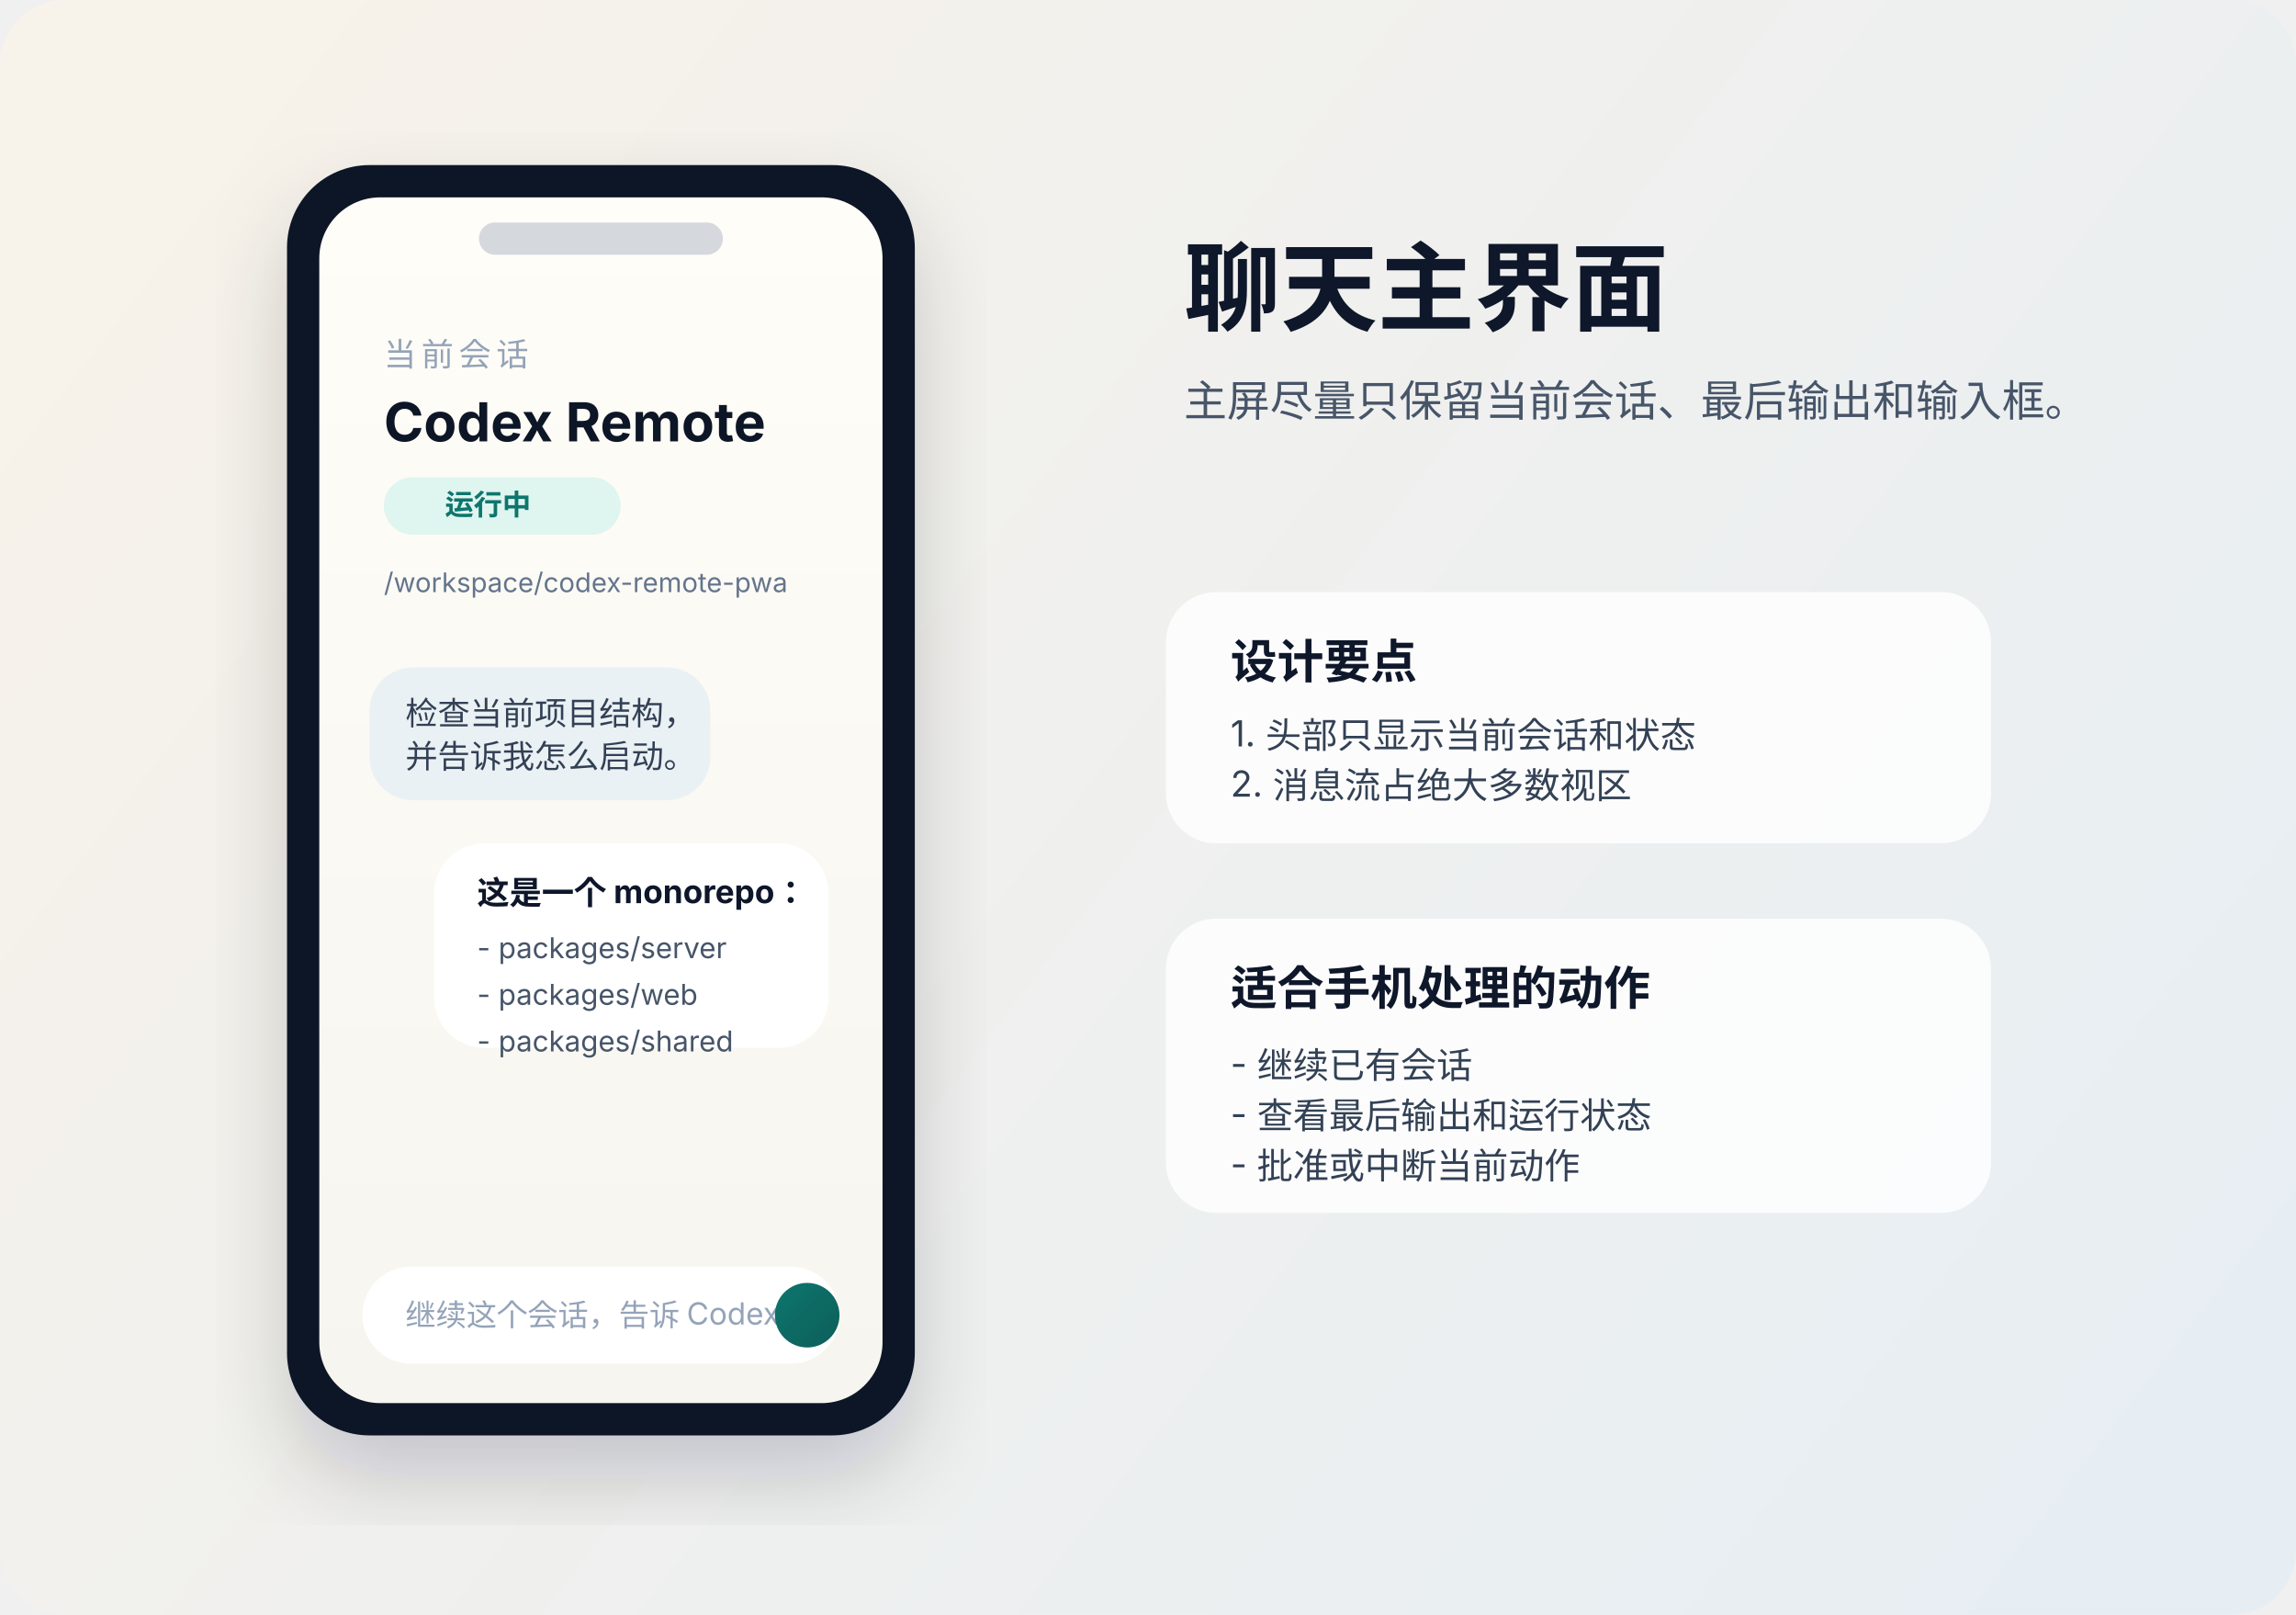
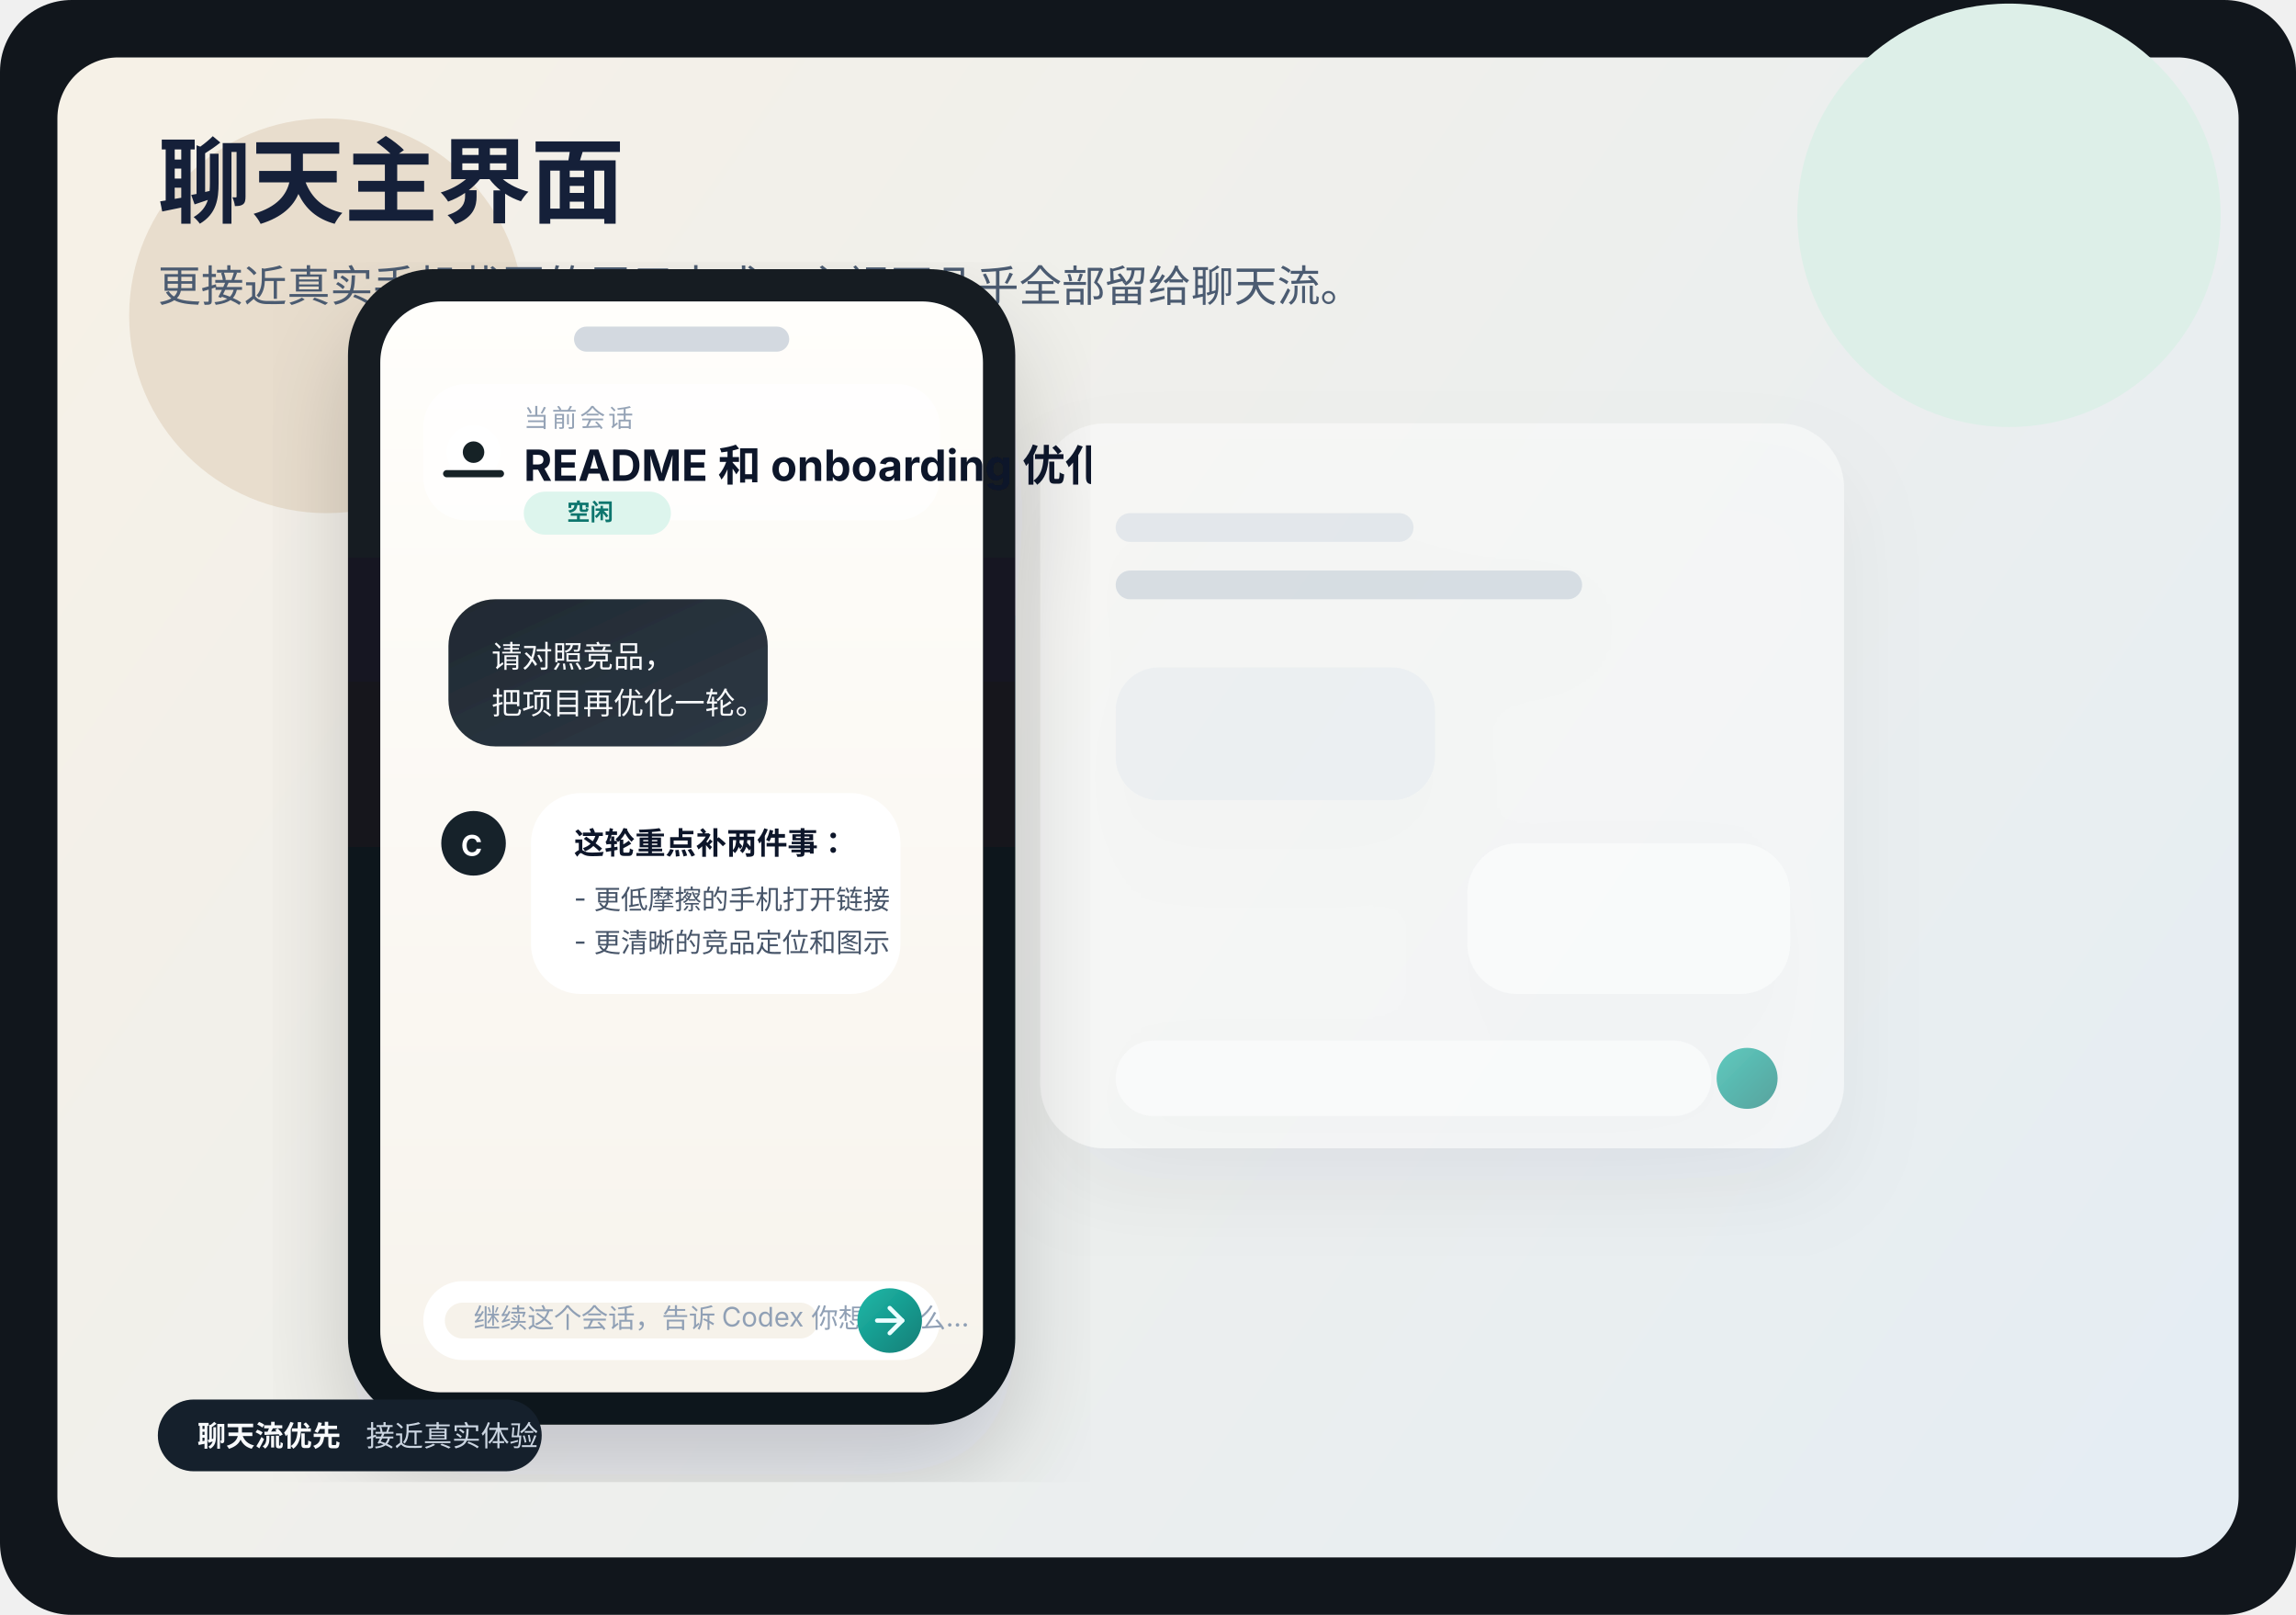
<svg xmlns="http://www.w3.org/2000/svg" width="1280" height="900" viewBox="0 0 1280 900" fill="none">
  <defs>
-     <linearGradient id="bg" x1="120" y1="40" x2="1180" y2="860" gradientUnits="userSpaceOnUse">
-       <stop stop-color="#F7F2EA" />
-       <stop offset="1" stop-color="#E7EEF3" />
+     <linearGradient id="bg" x1="84" y1="64" x2="1190" y2="840" gradientUnits="userSpaceOnUse">
+       <stop stop-color="#F6F1E7" />
+       <stop offset="1" stop-color="#E5EDF3" />
    </linearGradient>
-     <linearGradient id="screen" x1="0" y1="0" x2="0" y2="1">
-       <stop stop-color="#FFFDF8" />
-       <stop offset="1" stop-color="#F7F5EF" />
+     <linearGradient id="phone" x1="0" y1="0" x2="0" y2="1">
+       <stop stop-color="#FFFEFB" />
+       <stop offset="1" stop-color="#F7F3EC" />
+     </linearGradient>
+     <linearGradient id="shell" x1="0" y1="0" x2="0" y2="1">
+       <stop stop-color="#141B22" />
+       <stop offset="1" stop-color="#0F151B" />
+     </linearGradient>
+     <linearGradient id="user" x1="0" y1="0" x2="1" y2="1">
+       <stop stop-color="#202932" />
+       <stop offset="1" stop-color="#2E3945" />
    </linearGradient>
    <linearGradient id="accent" x1="0" y1="0" x2="1" y2="1">
-       <stop stop-color="#0F766E" />
-       <stop offset="1" stop-color="#115E59" />
+       <stop stop-color="#1FB9A8" />
+       <stop offset="1" stop-color="#0F7E77" />
    </linearGradient>
-     <filter id="phoneShadow" x="120" y="50" width="430" height="800" filterUnits="userSpaceOnUse" color-interpolation-filters="sRGB">
-       <feDropShadow dx="0" dy="24" stdDeviation="24" flood-color="#0F172A" flood-opacity="0.18" />
+     <filter id="phone-shadow" x="152" y="118" width="456" height="708" filterUnits="userSpaceOnUse" color-interpolation-filters="sRGB">
+       <feDropShadow dx="0" dy="28" stdDeviation="28" flood-color="#0F172A" flood-opacity="0.18" />
+     </filter>
+     <filter id="echo-shadow" x="520" y="176" width="568" height="524" filterUnits="userSpaceOnUse" color-interpolation-filters="sRGB">
+       <feDropShadow dx="0" dy="24" stdDeviation="24" flood-color="#0F172A" flood-opacity="0.10" />
    </filter>
  </defs>
-   <rect width="1280" height="900" rx="36" fill="url(#bg)" />
-   <text x="660" y="180" fill="#0F172A" font-size="54" font-family="ui-sans-serif, -apple-system, BlinkMacSystemFont, 'Segoe UI', sans-serif" font-weight="700">聊天主界面</text>
-   <text x="660" y="232" fill="#475569" font-size="24" font-family="ui-sans-serif, -apple-system, BlinkMacSystemFont, 'Segoe UI', sans-serif">主屏尽量只保留当前会话、最后输出和输入框。</text>
-   <g filter="url(#phoneShadow)">
-     <rect x="160" y="92" width="350" height="708" rx="46" fill="#111827" />
-     <rect x="178" y="110" width="314" height="672" rx="34" fill="url(#screen)" />
-     <rect x="267" y="124" width="136" height="18" rx="9" fill="#D5D9DE" />
-     <text x="214" y="204" fill="#94A3B8" font-size="18" font-family="ui-sans-serif, -apple-system, BlinkMacSystemFont, 'Segoe UI', sans-serif" letter-spacing="0.16em">当前会话</text>
-     <text x="214" y="246" fill="#111827" font-size="30" font-family="ui-sans-serif, -apple-system, BlinkMacSystemFont, 'Segoe UI', sans-serif" font-weight="700">Codex Remote</text>
-     <rect x="214" y="266" width="132" height="32" rx="16" fill="#DFF5EF" />
-     <text x="248" y="287" fill="#0F766E" font-size="16" font-family="ui-sans-serif, -apple-system, BlinkMacSystemFont, 'Segoe UI', sans-serif" font-weight="700">运行中</text>
-     <text x="214" y="330" fill="#64748B" font-size="15" font-family="ui-sans-serif, -apple-system, BlinkMacSystemFont, 'Segoe UI', sans-serif">/workspace/codex-remote-pwa</text>
-     <rect x="206" y="372" width="190" height="74" rx="24" fill="#EAF1F4" />
-     <text x="226" y="404" fill="#334155" font-size="18" font-family="ui-sans-serif, -apple-system, BlinkMacSystemFont, 'Segoe UI', sans-serif">检查当前项目结构，</text>
-     <text x="226" y="428" fill="#334155" font-size="18" font-family="ui-sans-serif, -apple-system, BlinkMacSystemFont, 'Segoe UI', sans-serif">并告诉我怎么启动。</text>
-     <rect x="242" y="470" width="220" height="114" rx="28" fill="#FFFFFF" />
-     <text x="266" y="504" fill="#0F172A" font-size="18" font-family="ui-sans-serif, -apple-system, BlinkMacSystemFont, 'Segoe UI', sans-serif" font-weight="700">这是一个 monorepo：</text>
-     <text x="266" y="534" fill="#475569" font-size="16" font-family="ui-sans-serif, -apple-system, BlinkMacSystemFont, 'Segoe UI', sans-serif">- packages/server</text>
-     <text x="266" y="560" fill="#475569" font-size="16" font-family="ui-sans-serif, -apple-system, BlinkMacSystemFont, 'Segoe UI', sans-serif">- packages/web</text>
-     <text x="266" y="586" fill="#475569" font-size="16" font-family="ui-sans-serif, -apple-system, BlinkMacSystemFont, 'Segoe UI', sans-serif">- packages/shared</text>
-     <rect x="202" y="706" width="266" height="54" rx="27" fill="#FFFFFF" />
-     <text x="226" y="739" fill="#94A3B8" font-size="17" font-family="ui-sans-serif, -apple-system, BlinkMacSystemFont, 'Segoe UI', sans-serif">继续这个会话，告诉 Codex…</text>
-     <circle cx="450" cy="733" r="18" fill="url(#accent)" />
+   <rect width="1280" height="900" rx="40" fill="#11161C" />
+   <rect x="32" y="32" width="1216" height="836" rx="34" fill="url(#bg)" />
+   <circle cx="182" cy="176" r="110" fill="#E8DDCD" />
+   <circle cx="1120" cy="120" r="118" fill="#DDEFE8" />
+   <text x="88" y="120" fill="#152039" font-size="52" font-family="ui-sans-serif, -apple-system, BlinkMacSystemFont, 'Segoe UI', sans-serif" font-weight="700">聊天主界面</text>
+   <text x="88" y="168" fill="#4B5B71" font-size="24" font-family="ui-sans-serif, -apple-system, BlinkMacSystemFont, 'Segoe UI', sans-serif">更接近真实手机截图的展示方式：主视区几乎全部留给聊天流。</text>
+   <g filter="url(#echo-shadow)" opacity="0.68">
+     <rect x="580" y="236" width="448" height="404" rx="36" fill="#FFFFFF" fill-opacity="0.68" />
+     <rect x="622" y="286" width="166" height="16" rx="8" fill="#DDE3EA" />
+     <rect x="622" y="318" width="260" height="16" rx="8" fill="#CBD4DE" />
+     <rect x="622" y="372" width="178" height="74" rx="24" fill="#EAEFF3" />
+     <rect x="818" y="470" width="180" height="84" rx="28" fill="#FFFFFF" />
+     <rect x="622" y="580" width="332" height="42" rx="21" fill="#FFFFFF" />
+     <circle cx="974" cy="601" r="17" fill="url(#accent)" />
  </g>
-   <g transform="translate(650 330)">
-     <rect width="460" height="140" rx="28" fill="#FFFFFF" opacity="0.82" />
-     <text x="36" y="48" fill="#0F172A" font-size="26" font-family="ui-sans-serif, -apple-system, BlinkMacSystemFont, 'Segoe UI', sans-serif" font-weight="700">设计要点</text>
-     <text x="36" y="86" fill="#334155" font-size="20" font-family="ui-sans-serif, -apple-system, BlinkMacSystemFont, 'Segoe UI', sans-serif">1. 头部只显示当前会话和状态</text>
-     <text x="36" y="114" fill="#334155" font-size="20" font-family="ui-sans-serif, -apple-system, BlinkMacSystemFont, 'Segoe UI', sans-serif">2. 消息流占绝大多数视区</text>
+   <g filter="url(#phone-shadow)">
+     <rect x="194" y="150" width="372" height="644" rx="48" fill="url(#shell)" />
+     <rect x="212" y="168" width="336" height="608" rx="34" fill="url(#phone)" />
+     <rect x="320" y="182" width="120" height="14" rx="7" fill="#D3D9E0" />
+     <rect x="236" y="214" width="288" height="76" rx="24" fill="#FFFFFF" fill-opacity="0.74" />
+     <circle cx="264" cy="252" r="15" fill="#FFFFFF" />
+     <rect x="258" y="246" width="12" height="12" rx="6" fill="#162128" />
+     <rect x="247" y="262" width="34" height="4" rx="2" fill="#162128" />
+     <text x="292" y="238" fill="#95A3B6" font-size="14" font-family="ui-sans-serif, -apple-system, BlinkMacSystemFont, 'Segoe UI', sans-serif" letter-spacing="0.12em">当前会话</text>
+     <text x="292" y="268" fill="#0F172A" font-size="24" font-family="ui-sans-serif, -apple-system, BlinkMacSystemFont, 'Segoe UI', sans-serif" font-weight="700">README 和 onboarding 优化</text>
+     <rect x="292" y="274" width="82" height="24" rx="12" fill="#DDF5ED" />
+     <text x="316" y="290" fill="#0F766E" font-size="13" font-family="ui-sans-serif, -apple-system, BlinkMacSystemFont, 'Segoe UI', sans-serif" font-weight="700">空闲</text>
+     <rect x="250" y="334" width="178" height="82" rx="26" fill="url(#user)" />
+     <text x="274" y="372" fill="#F8FAFC" font-size="17" font-family="ui-sans-serif, -apple-system, BlinkMacSystemFont, 'Segoe UI', sans-serif">请对照竞品，</text>
+     <text x="274" y="398" fill="#F8FAFC" font-size="17" font-family="ui-sans-serif, -apple-system, BlinkMacSystemFont, 'Segoe UI', sans-serif">把项目再优化一轮。</text>
+     <circle cx="264" cy="470" r="18" fill="#15202C" />
+     <text x="257" y="477" fill="#FFFFFF" font-size="16" font-family="ui-sans-serif, -apple-system, BlinkMacSystemFont, 'Segoe UI', sans-serif" font-weight="700">C</text>
+     <rect x="296" y="442" width="206" height="112" rx="28" fill="#FFFFFF" />
+     <text x="320" y="476" fill="#0F172A" font-size="17" font-family="ui-sans-serif, -apple-system, BlinkMacSystemFont, 'Segoe UI', sans-serif" font-weight="700">这轮重点补两件事：</text>
+     <text x="320" y="506" fill="#475569" font-size="15" font-family="ui-sans-serif, -apple-system, BlinkMacSystemFont, 'Segoe UI', sans-serif">- 更低摩擦的手机打开链接</text>
+     <text x="320" y="530" fill="#475569" font-size="15" font-family="ui-sans-serif, -apple-system, BlinkMacSystemFont, 'Segoe UI', sans-serif">- 更清晰的竞品定位和图示</text>
+     <rect x="236" y="714" width="288" height="44" rx="22" fill="#FFFFFF" />
+     <rect x="248" y="726" width="208" height="20" rx="10" fill="#F6F2EA" />
+     <text x="264" y="740" fill="#90A0B5" font-size="15" font-family="ui-sans-serif, -apple-system, BlinkMacSystemFont, 'Segoe UI', sans-serif">继续这个会话，告诉 Codex 你想做什么…</text>
+     <circle cx="496" cy="736" r="18" fill="url(#accent)" />
+     <path d="M489 736H503" stroke="#ECFEFF" stroke-width="2.4" stroke-linecap="round" />
+     <path d="M496 729L503 736L496 743" stroke="#ECFEFF" stroke-width="2.4" stroke-linecap="round" stroke-linejoin="round" />
  </g>
-   <g transform="translate(650 512)">
-     <rect width="460" height="164" rx="28" fill="#FFFFFF" opacity="0.82" />
-     <text x="36" y="48" fill="#0F172A" font-size="26" font-family="ui-sans-serif, -apple-system, BlinkMacSystemFont, 'Segoe UI', sans-serif" font-weight="700">适合手机处理的动作</text>
-     <text x="36" y="88" fill="#334155" font-size="20" font-family="ui-sans-serif, -apple-system, BlinkMacSystemFont, 'Segoe UI', sans-serif">- 继续已有会话</text>
-     <text x="36" y="116" fill="#334155" font-size="20" font-family="ui-sans-serif, -apple-system, BlinkMacSystemFont, 'Segoe UI', sans-serif">- 查看最后输出和运行状态</text>
-     <text x="36" y="144" fill="#334155" font-size="20" font-family="ui-sans-serif, -apple-system, BlinkMacSystemFont, 'Segoe UI', sans-serif">- 批准或中断当前动作</text>
+   <g transform="translate(88 780)">
+     <rect width="214" height="40" rx="20" fill="#15202C" />
+     <text x="22" y="26" fill="#F8FAFC" font-size="16" font-family="ui-sans-serif, -apple-system, BlinkMacSystemFont, 'Segoe UI', sans-serif" font-weight="700">聊天流优先</text>
+     <text x="116" y="26" fill="#CBD5E1" font-size="16" font-family="ui-sans-serif, -apple-system, BlinkMacSystemFont, 'Segoe UI', sans-serif">接近真实体验</text>
  </g>
</svg>
